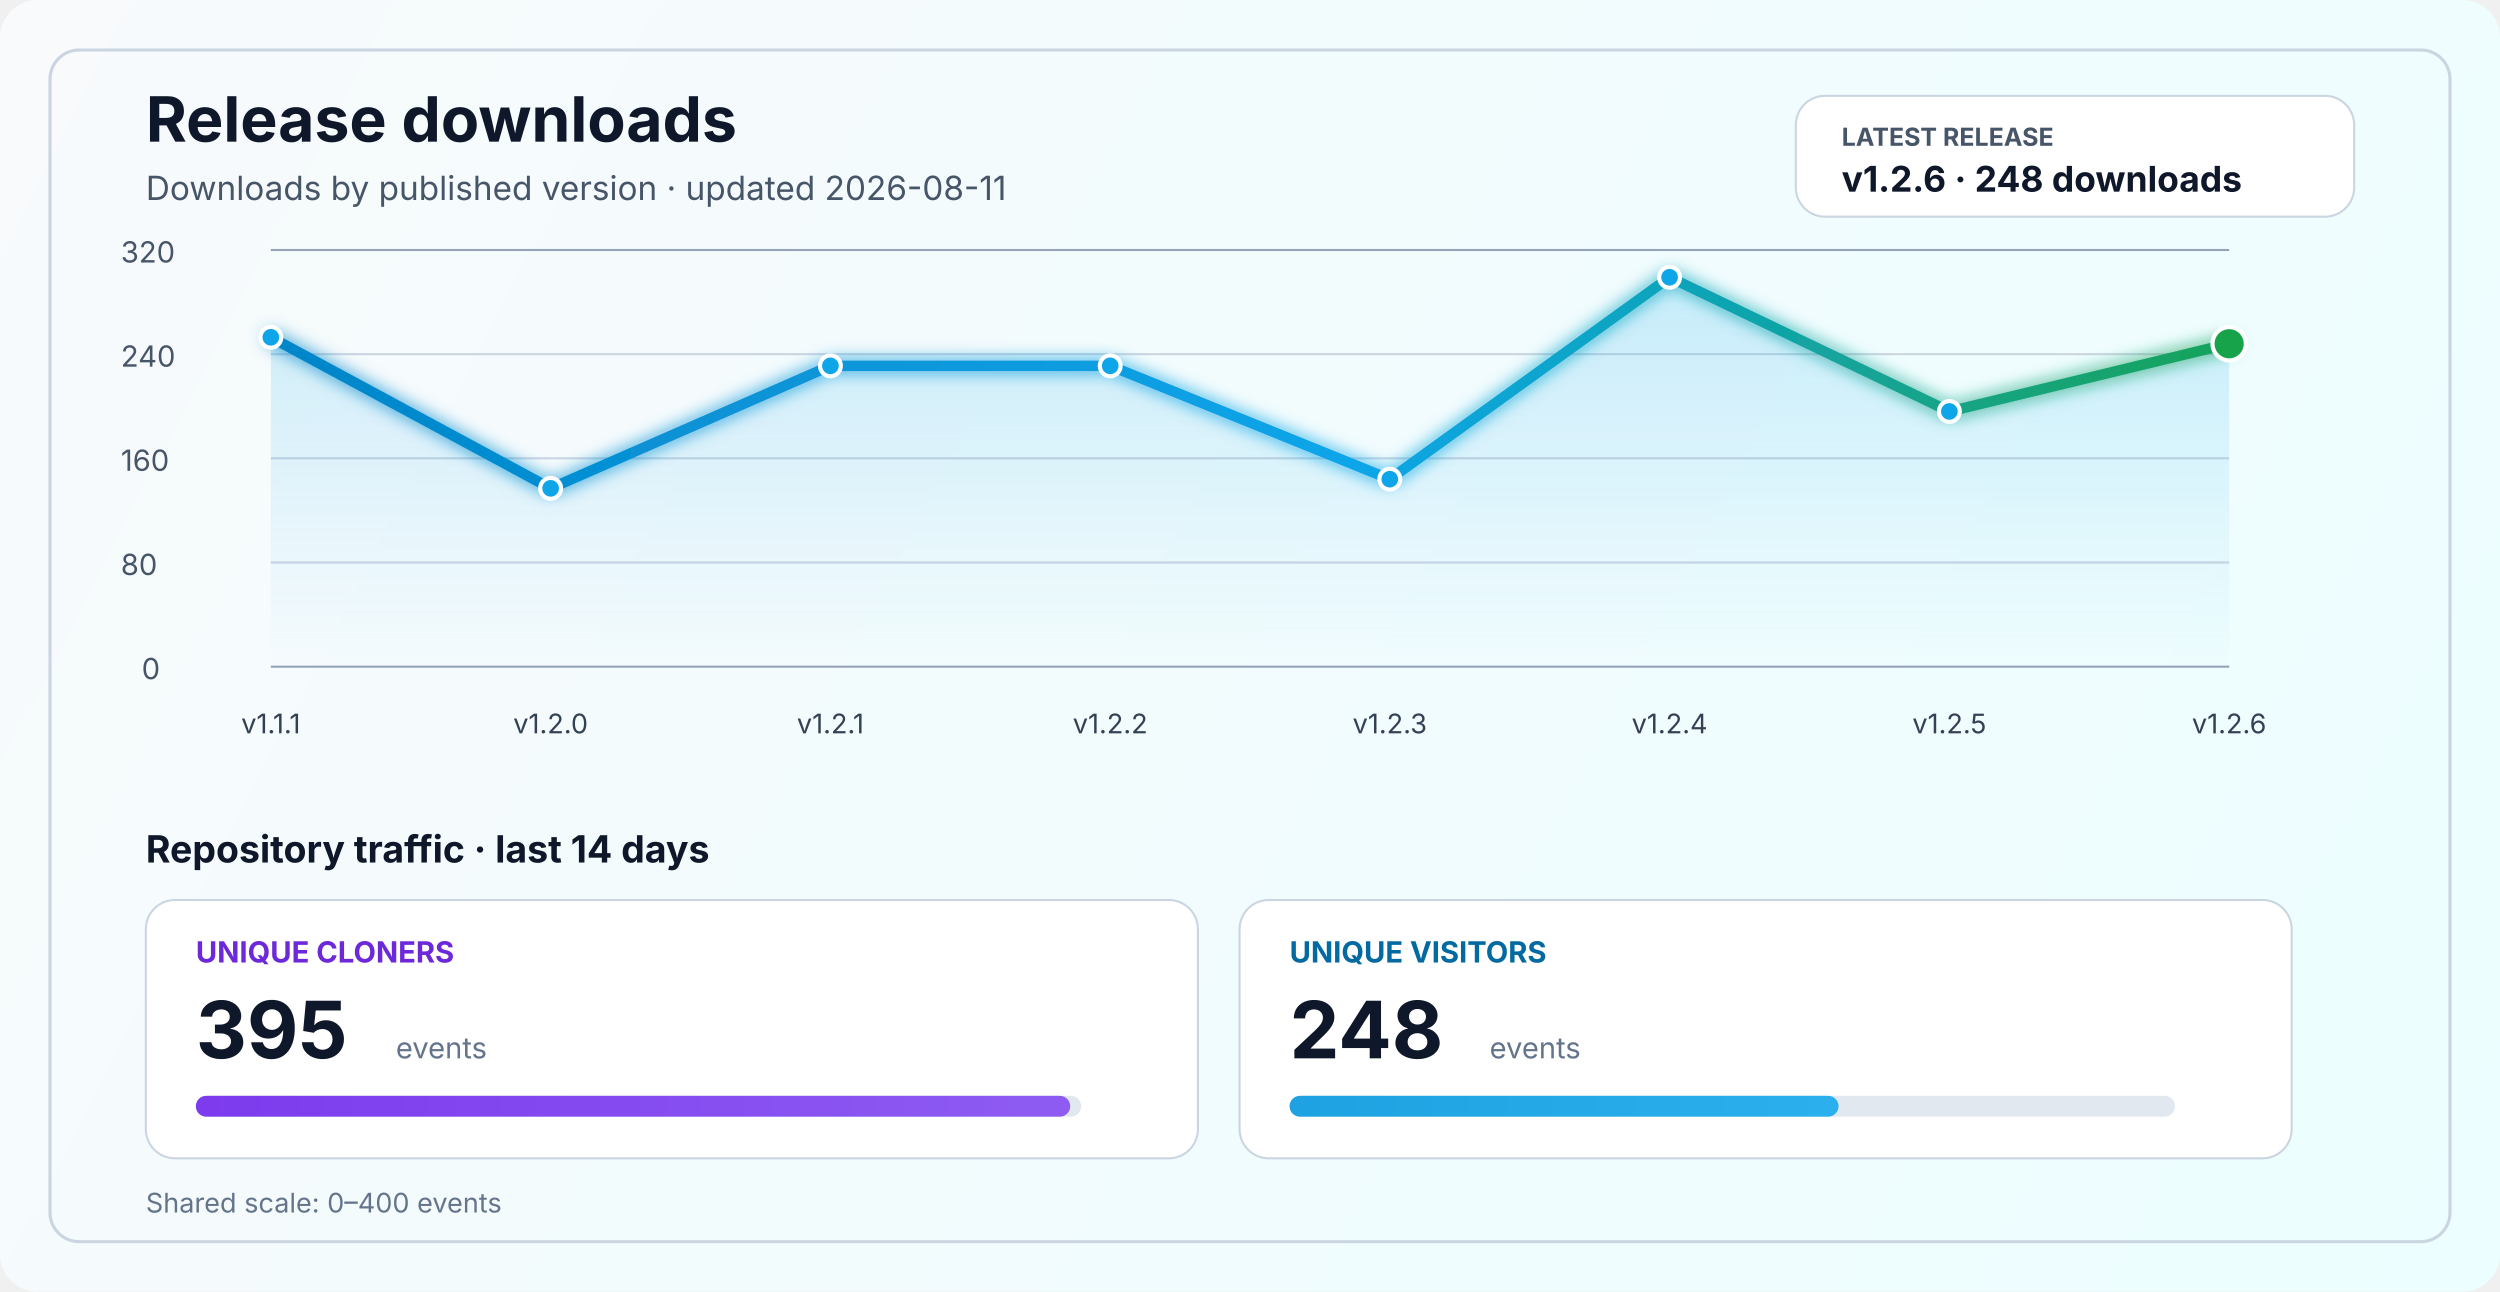
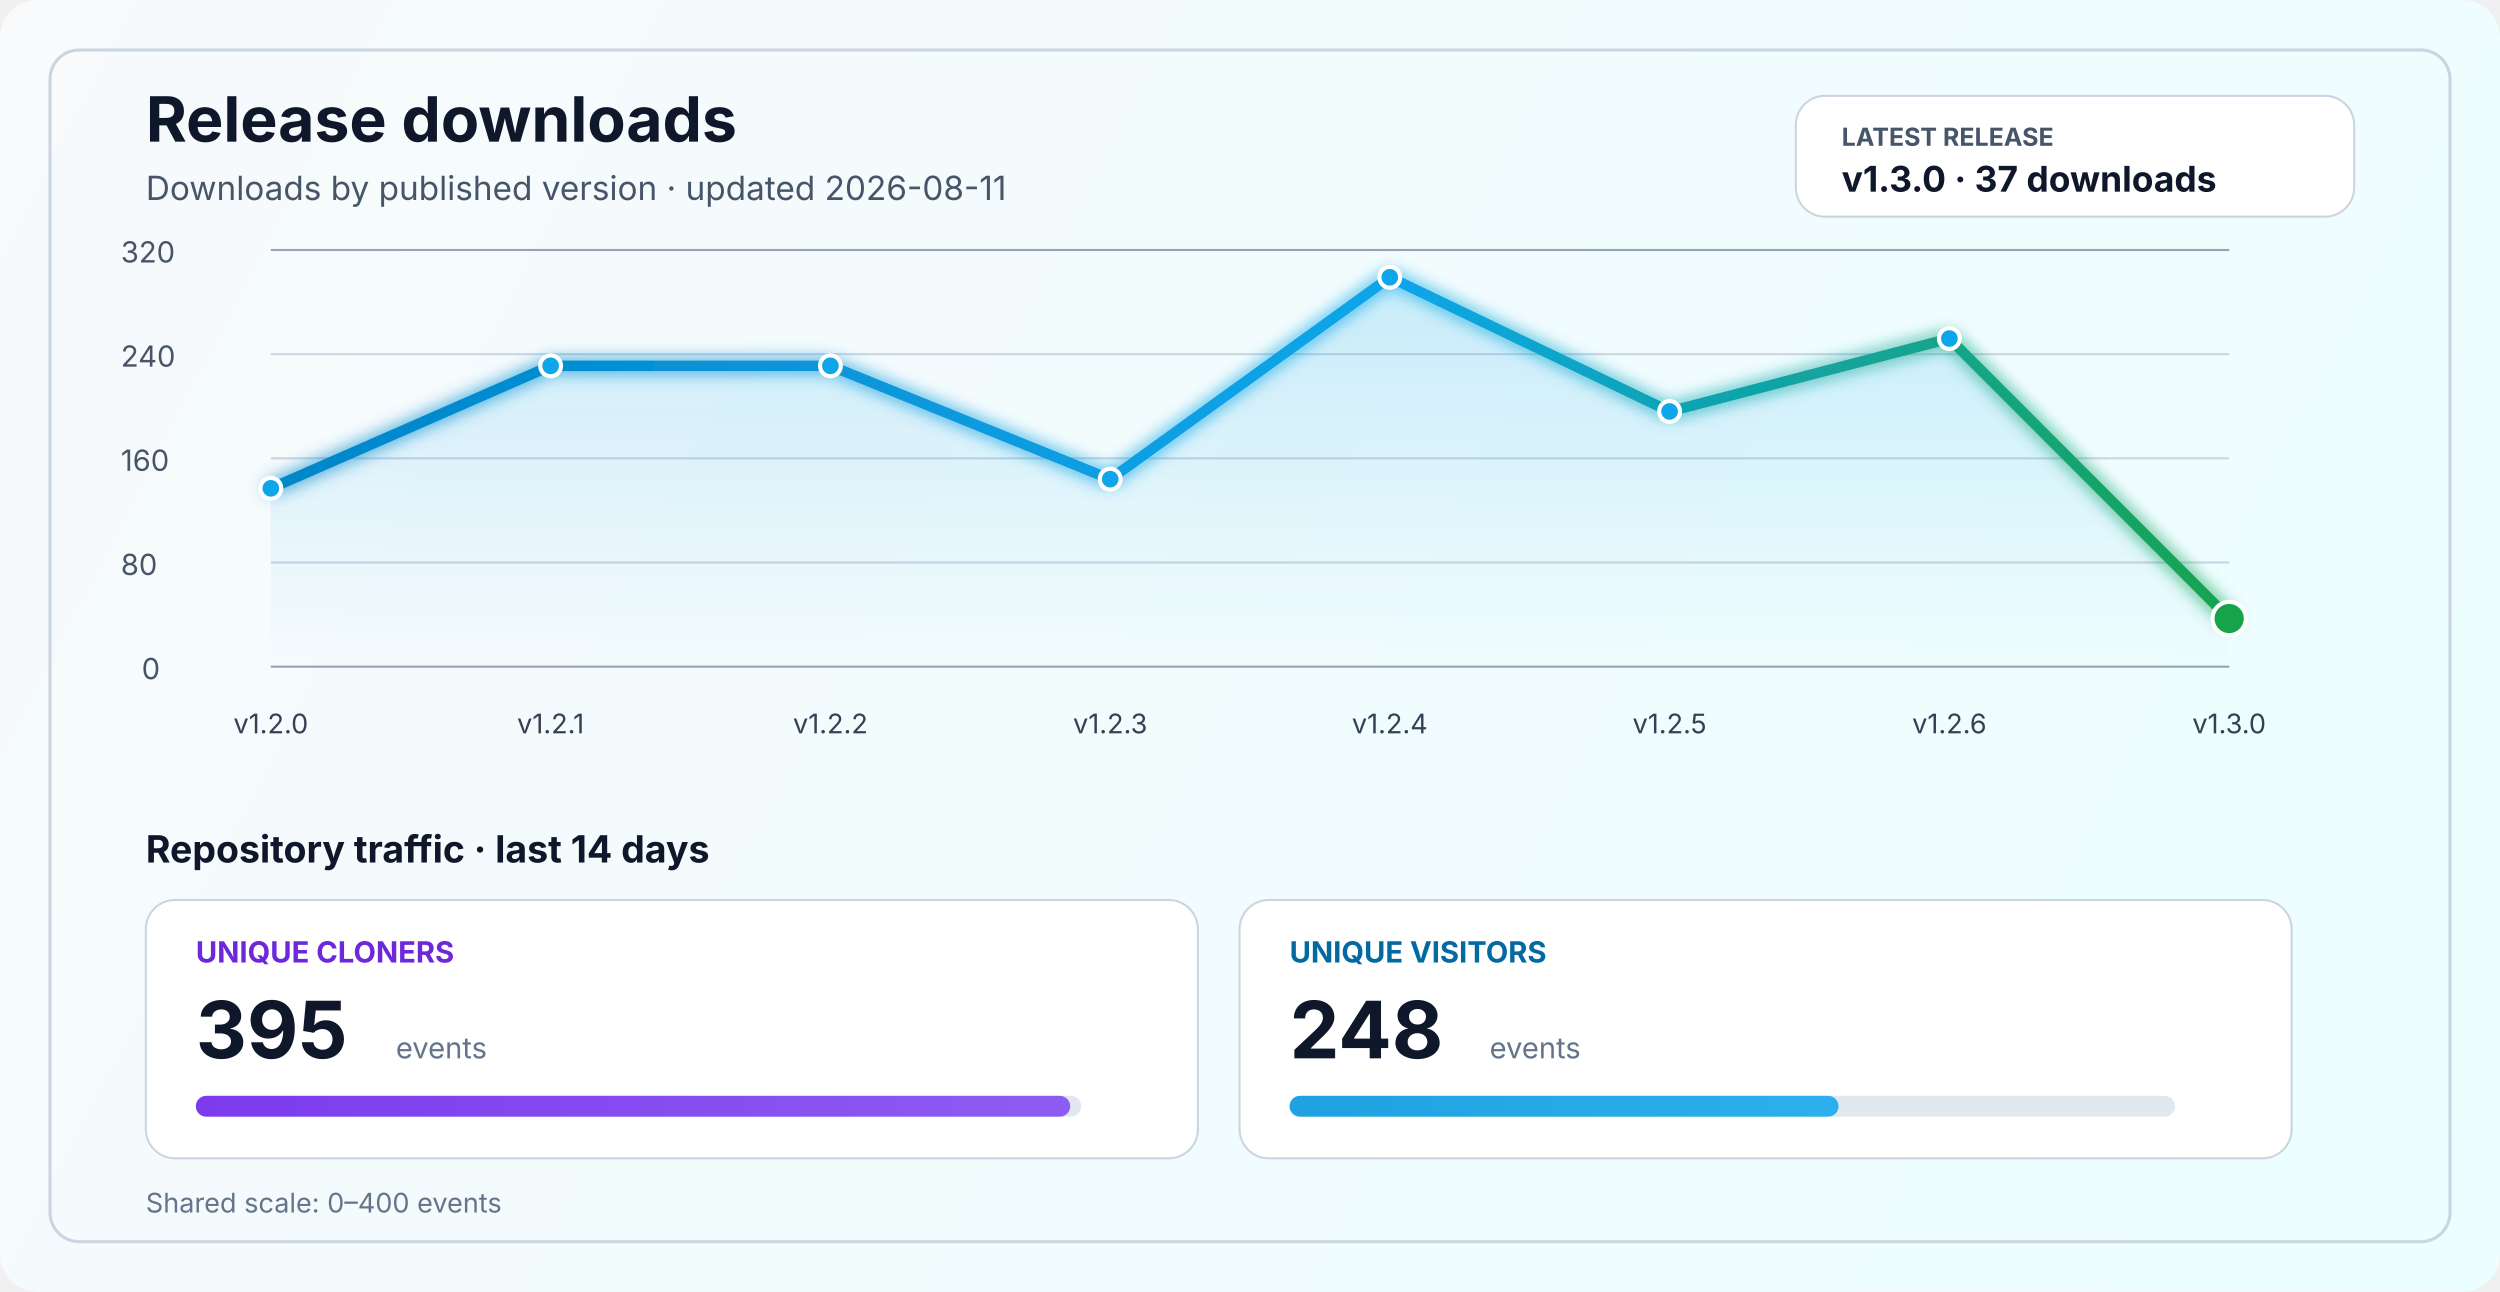
<svg xmlns="http://www.w3.org/2000/svg" width="1200" height="620" viewBox="0 0 1200 620" fill="none" role="img" aria-labelledby="title desc">
  <defs>
    <linearGradient id="bg" x1="0" y1="0" x2="1200" y2="620" gradientUnits="userSpaceOnUse">
      <stop stop-color="#F8FAFC" />
      <stop offset="1" stop-color="#ECFEFF" />
    </linearGradient>
    <linearGradient id="line" x1="130" y1="86" x2="1070" y2="340" gradientUnits="userSpaceOnUse">
      <stop stop-color="#0284C7" />
      <stop offset="0.55" stop-color="#0EA5E9" />
      <stop offset="1" stop-color="#16A34A" />
    </linearGradient>
    <linearGradient id="area" x1="0" y1="120" x2="0" y2="320" gradientUnits="userSpaceOnUse">
      <stop stop-color="#0EA5E9" stop-opacity="0.20" />
      <stop offset="1" stop-color="#0EA5E9" stop-opacity="0" />
    </linearGradient>
    <linearGradient id="cloneFill" x1="86" y1="450" x2="1110" y2="450" gradientUnits="userSpaceOnUse">
      <stop stop-color="#7C3AED" />
      <stop offset="1" stop-color="#A78BFA" />
    </linearGradient>
    <linearGradient id="viewFill" x1="86" y1="482" x2="1110" y2="482" gradientUnits="userSpaceOnUse">
      <stop stop-color="#0284C7" />
      <stop offset="1" stop-color="#38BDF8" />
    </linearGradient>
    <filter id="glow" x="-50%" y="-50%" width="200%" height="200%">
      <feGaussianBlur stdDeviation="4" result="blur" />
      <feMerge>
        <feMergeNode in="blur" />
        <feMergeNode in="SourceGraphic" />
      </feMerge>
    </filter>
  </defs>
  <rect width="1200" height="620" rx="18" fill="url(#bg)" />
  <rect x="24" y="24" width="1152" height="572" rx="14" stroke="#CBD5E1" stroke-width="1.5" />
  <text x="70" y="68" fill="#0F172A" font-size="30" font-family="SF Pro Display, -apple-system, BlinkMacSystemFont, Segoe UI, sans-serif" font-weight="700">Release downloads</text>
  <text x="70" y="96" fill="#475569" font-size="16" font-family="SF Pro Text, -apple-system, BlinkMacSystemFont, Segoe UI, sans-serif">Downloads by published version · updated 2026-08-11</text>
  <rect x="862" y="46" width="268" height="58" rx="14" fill="#FFFFFF" stroke="#CBD5E1" stroke-width="1" />
  <text x="884" y="70" fill="#475569" font-size="12" font-family="SF Pro Text, -apple-system, BlinkMacSystemFont, Segoe UI, sans-serif" font-weight="700">LATEST RELEASE</text>
-   <text x="884" y="92" fill="#0F172A" font-size="17" font-family="SF Pro Text, -apple-system, BlinkMacSystemFont, Segoe UI, sans-serif" font-weight="700">v1.2.6 · 248 downloads</text>
+   <text x="884" y="92" fill="#0F172A" font-size="17" font-family="SF Pro Text, -apple-system, BlinkMacSystemFont, Segoe UI, sans-serif" font-weight="700">v1.3.0 · 37 downloads</text>
  <line x1="130" y1="320.0" x2="1070" y2="320.0" stroke="#94A3B8" stroke-width="1" />
  <line x1="130" y1="270.0" x2="1070" y2="270.0" stroke="#CBD5E1" stroke-width="1" />
  <line x1="130" y1="220.0" x2="1070" y2="220.0" stroke="#CBD5E1" stroke-width="1" />
  <line x1="130" y1="170.0" x2="1070" y2="170.0" stroke="#CBD5E1" stroke-width="1" />
  <line x1="130" y1="120.0" x2="1070" y2="120.0" stroke="#94A3B8" stroke-width="1" />
  <text x="68" y="326.0" fill="#475569" font-size="14" font-family="SF Pro Text, -apple-system, BlinkMacSystemFont, Segoe UI, sans-serif">0</text>
  <text x="58" y="276.0" fill="#475569" font-size="14" font-family="SF Pro Text, -apple-system, BlinkMacSystemFont, Segoe UI, sans-serif">80</text>
  <text x="58" y="226.0" fill="#475569" font-size="14" font-family="SF Pro Text, -apple-system, BlinkMacSystemFont, Segoe UI, sans-serif">160</text>
  <text x="58" y="176.0" fill="#475569" font-size="14" font-family="SF Pro Text, -apple-system, BlinkMacSystemFont, Segoe UI, sans-serif">240</text>
  <text x="58" y="126.0" fill="#475569" font-size="14" font-family="SF Pro Text, -apple-system, BlinkMacSystemFont, Segoe UI, sans-serif">320</text>
-   <path d="M 130.0 161.9 L 264.3 234.4 L 398.6 175.6 L 532.9 175.6 L 667.1 230.0 L 801.4 133.1 L 935.7 197.5 L 1070.0 165.0 L 1070 320 L 130 320 Z" fill="url(#area)" />
-   <polyline points="130.0,161.9 264.3,234.4 398.6,175.6 532.9,175.6 667.1,230.0 801.4,133.1 935.7,197.5 1070.0,165.0" fill="none" stroke="url(#line)" stroke-width="5" stroke-linecap="round" stroke-linejoin="round" filter="url(#glow)" />
-   <circle cx="130.0" cy="161.9" r="5" fill="#0EA5E9" stroke="#FFFFFF" stroke-width="2" />
-   <circle cx="264.3" cy="234.4" r="5" fill="#0EA5E9" stroke="#FFFFFF" stroke-width="2" />
+   <path d="M 130.0 234.4 L 264.3 175.6 L 398.6 175.6 L 532.9 230.0 L 667.1 133.1 L 801.4 197.5 L 935.7 162.5 L 1070.0 296.9 L 1070 320 L 130 320 Z" fill="url(#area)" />
+   <polyline points="130.0,234.4 264.3,175.6 398.6,175.6 532.9,230.0 667.1,133.1 801.4,197.5 935.7,162.5 1070.0,296.9" fill="none" stroke="url(#line)" stroke-width="5" stroke-linecap="round" stroke-linejoin="round" filter="url(#glow)" />
+   <circle cx="130.0" cy="234.4" r="5" fill="#0EA5E9" stroke="#FFFFFF" stroke-width="2" />
+   <circle cx="264.3" cy="175.6" r="5" fill="#0EA5E9" stroke="#FFFFFF" stroke-width="2" />
  <circle cx="398.6" cy="175.6" r="5" fill="#0EA5E9" stroke="#FFFFFF" stroke-width="2" />
-   <circle cx="532.9" cy="175.6" r="5" fill="#0EA5E9" stroke="#FFFFFF" stroke-width="2" />
-   <circle cx="667.1" cy="230.0" r="5" fill="#0EA5E9" stroke="#FFFFFF" stroke-width="2" />
-   <circle cx="801.4" cy="133.1" r="5" fill="#0EA5E9" stroke="#FFFFFF" stroke-width="2" />
-   <circle cx="935.7" cy="197.5" r="5" fill="#0EA5E9" stroke="#FFFFFF" stroke-width="2" />
-   <circle cx="1070.0" cy="165.0" r="8" fill="#16A34A" stroke="#FFFFFF" stroke-width="2" />
-   <text x="130.0" y="352" text-anchor="middle" fill="#334155" font-size="13" font-family="SF Pro Text, -apple-system, BlinkMacSystemFont, Segoe UI, sans-serif">v1.1.1</text>
-   <text x="264.3" y="352" text-anchor="middle" fill="#334155" font-size="13" font-family="SF Pro Text, -apple-system, BlinkMacSystemFont, Segoe UI, sans-serif">v1.2.0</text>
-   <text x="398.6" y="352" text-anchor="middle" fill="#334155" font-size="13" font-family="SF Pro Text, -apple-system, BlinkMacSystemFont, Segoe UI, sans-serif">v1.2.1</text>
-   <text x="532.9" y="352" text-anchor="middle" fill="#334155" font-size="13" font-family="SF Pro Text, -apple-system, BlinkMacSystemFont, Segoe UI, sans-serif">v1.2.2</text>
-   <text x="667.1" y="352" text-anchor="middle" fill="#334155" font-size="13" font-family="SF Pro Text, -apple-system, BlinkMacSystemFont, Segoe UI, sans-serif">v1.2.3</text>
-   <text x="801.4" y="352" text-anchor="middle" fill="#334155" font-size="13" font-family="SF Pro Text, -apple-system, BlinkMacSystemFont, Segoe UI, sans-serif">v1.2.4</text>
-   <text x="935.7" y="352" text-anchor="middle" fill="#334155" font-size="13" font-family="SF Pro Text, -apple-system, BlinkMacSystemFont, Segoe UI, sans-serif">v1.2.5</text>
-   <text x="1070.0" y="352" text-anchor="middle" fill="#334155" font-size="13" font-family="SF Pro Text, -apple-system, BlinkMacSystemFont, Segoe UI, sans-serif">v1.2.6</text>
+   <circle cx="532.9" cy="230.0" r="5" fill="#0EA5E9" stroke="#FFFFFF" stroke-width="2" />
+   <circle cx="667.1" cy="133.1" r="5" fill="#0EA5E9" stroke="#FFFFFF" stroke-width="2" />
+   <circle cx="801.4" cy="197.5" r="5" fill="#0EA5E9" stroke="#FFFFFF" stroke-width="2" />
+   <circle cx="935.7" cy="162.5" r="5" fill="#0EA5E9" stroke="#FFFFFF" stroke-width="2" />
+   <circle cx="1070.0" cy="296.9" r="8" fill="#16A34A" stroke="#FFFFFF" stroke-width="2" />
+   <text x="130.0" y="352" text-anchor="middle" fill="#334155" font-size="13" font-family="SF Pro Text, -apple-system, BlinkMacSystemFont, Segoe UI, sans-serif">v1.2.0</text>
+   <text x="264.3" y="352" text-anchor="middle" fill="#334155" font-size="13" font-family="SF Pro Text, -apple-system, BlinkMacSystemFont, Segoe UI, sans-serif">v1.2.1</text>
+   <text x="398.6" y="352" text-anchor="middle" fill="#334155" font-size="13" font-family="SF Pro Text, -apple-system, BlinkMacSystemFont, Segoe UI, sans-serif">v1.2.2</text>
+   <text x="532.9" y="352" text-anchor="middle" fill="#334155" font-size="13" font-family="SF Pro Text, -apple-system, BlinkMacSystemFont, Segoe UI, sans-serif">v1.2.3</text>
+   <text x="667.1" y="352" text-anchor="middle" fill="#334155" font-size="13" font-family="SF Pro Text, -apple-system, BlinkMacSystemFont, Segoe UI, sans-serif">v1.2.4</text>
+   <text x="801.4" y="352" text-anchor="middle" fill="#334155" font-size="13" font-family="SF Pro Text, -apple-system, BlinkMacSystemFont, Segoe UI, sans-serif">v1.2.5</text>
+   <text x="935.7" y="352" text-anchor="middle" fill="#334155" font-size="13" font-family="SF Pro Text, -apple-system, BlinkMacSystemFont, Segoe UI, sans-serif">v1.2.6</text>
+   <text x="1070.0" y="352" text-anchor="middle" fill="#334155" font-size="13" font-family="SF Pro Text, -apple-system, BlinkMacSystemFont, Segoe UI, sans-serif">v1.3.0</text>
  <text x="70" y="414" fill="#0F172A" font-size="18" font-family="SF Pro Text, -apple-system, BlinkMacSystemFont, Segoe UI, sans-serif" font-weight="700">Repository traffic · last 14 days</text>
  <rect x="70" y="432" width="505" height="124" rx="14" fill="#FFFFFF" stroke="#CBD5E1" stroke-width="1" />
  <text x="94" y="462" fill="#6D28D9" font-size="14" font-family="SF Pro Text, -apple-system, BlinkMacSystemFont, Segoe UI, sans-serif" font-weight="700">UNIQUE CLONERS</text>
  <text x="94" y="508" fill="#0F172A" font-size="38" font-family="SF Pro Display, -apple-system, BlinkMacSystemFont, Segoe UI, sans-serif" font-weight="700">395</text>
  <text x="190" y="508" fill="#64748B" font-size="14" font-family="SF Pro Text, -apple-system, BlinkMacSystemFont, Segoe UI, sans-serif">events</text>
  <rect x="94" y="526" width="425" height="10" rx="5" fill="#E2E8F0" />
  <rect x="94" y="526" width="419.7" height="10" rx="5" fill="url(#cloneFill)" />
  <rect x="595" y="432" width="505" height="124" rx="14" fill="#FFFFFF" stroke="#CBD5E1" stroke-width="1" />
  <text x="619" y="462" fill="#0369A1" font-size="14" font-family="SF Pro Text, -apple-system, BlinkMacSystemFont, Segoe UI, sans-serif" font-weight="700">UNIQUE VISITORS</text>
  <text x="619" y="508" fill="#0F172A" font-size="38" font-family="SF Pro Display, -apple-system, BlinkMacSystemFont, Segoe UI, sans-serif" font-weight="700">248</text>
  <text x="715" y="508" fill="#64748B" font-size="14" font-family="SF Pro Text, -apple-system, BlinkMacSystemFont, Segoe UI, sans-serif">events</text>
  <rect x="619" y="526" width="425" height="10" rx="5" fill="#E2E8F0" />
  <rect x="619" y="526" width="263.5" height="10" rx="5" fill="url(#viewFill)" />
  <text x="70" y="582" fill="#64748B" font-size="13" font-family="SF Pro Text, -apple-system, BlinkMacSystemFont, Segoe UI, sans-serif">Shared scale: 0–400 events</text>
</svg>
